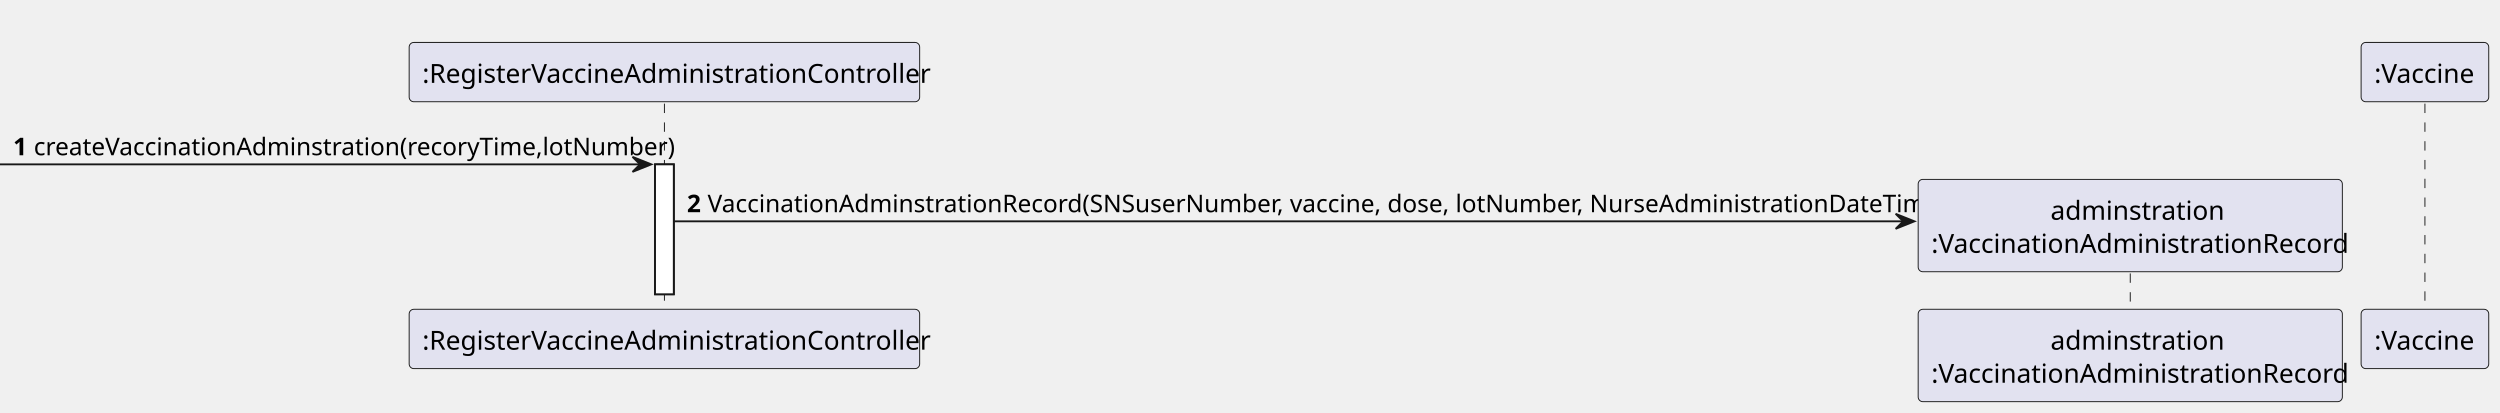
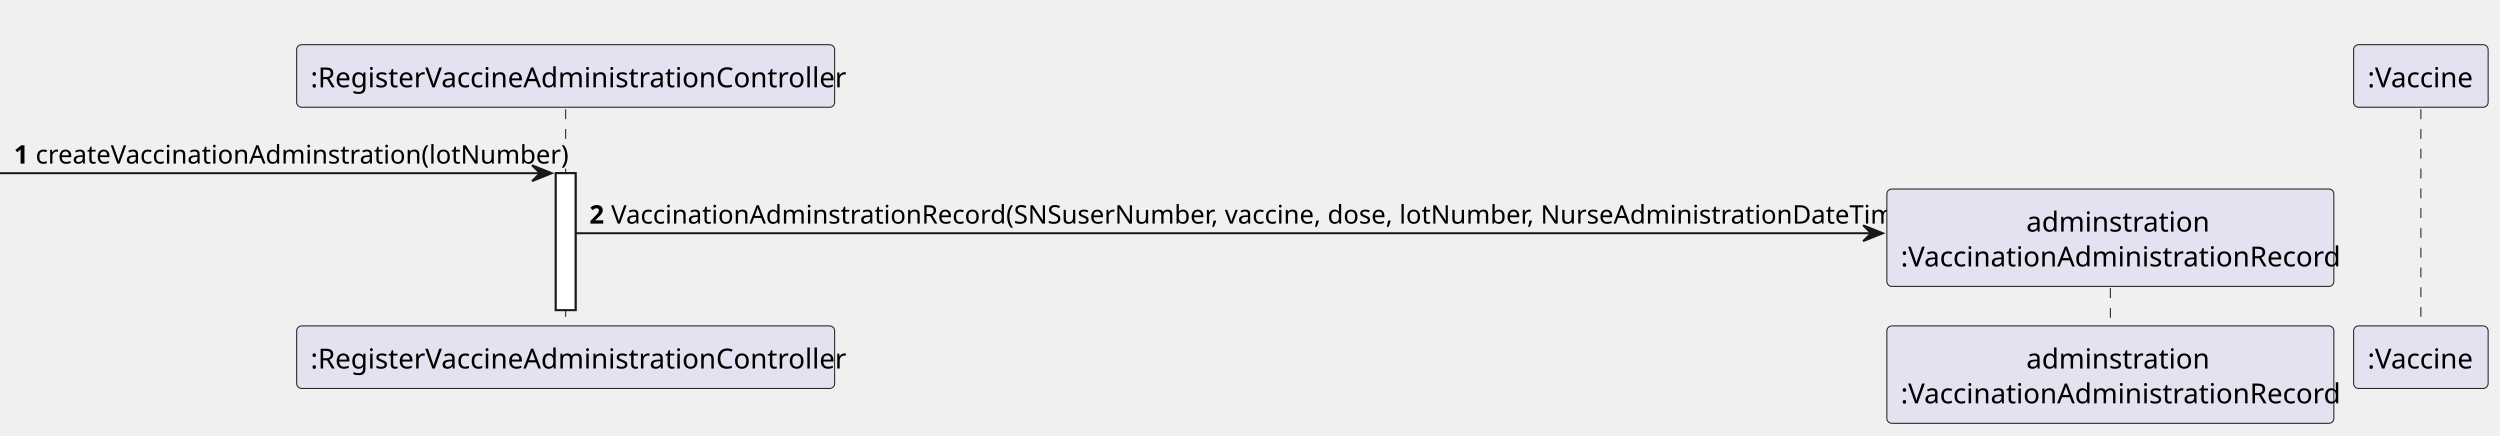
- <svg xmlns="http://www.w3.org/2000/svg" contentStyleType="text/css" height="220px" preserveAspectRatio="none" style="width:1332px;height:220px;background:#FFFFFF;" version="1.1" viewBox="0 0 1332 220" width="1332px" zoomAndPan="magnify">
+ <svg xmlns="http://www.w3.org/2000/svg" contentStyleType="text/css" height="220px" preserveAspectRatio="none" style="width:1264px;height:220px;background:#FFFFFF;" version="1.1" viewBox="0 0 1264 220" width="1264px" zoomAndPan="magnify">
  <defs />
  <g>
-     <rect fill="#FFFFFF" height="69.219" style="stroke:#181818;stroke-width:1.0;" width="10" x="349" y="87.57" />
-     <line style="stroke:#181818;stroke-width:0.5;stroke-dasharray:5.0,5.0;" x1="354" x2="354" y1="55.219" y2="165.789" />
-     <line style="stroke:#181818;stroke-width:0.5;stroke-dasharray:5.0,5.0;" x1="1135" x2="1135" y1="135.68" y2="165.789" />
-     <line style="stroke:#181818;stroke-width:0.5;stroke-dasharray:5.0,5.0;" x1="1292" x2="1292" y1="55.219" y2="165.789" />
-     <rect fill="#E2E2F0" height="31.609" rx="2.5" ry="2.5" style="stroke:#181818;stroke-width:0.5;" width="272" x="218" y="22.609" />
-     <text fill="#000000" font-family="sans-serif" font-size="14" lengthAdjust="spacing" textLength="258" x="225" y="44.143">:RegisterVaccineAdministrationController</text>
-     <rect fill="#E2E2F0" height="31.609" rx="2.5" ry="2.5" style="stroke:#181818;stroke-width:0.5;" width="272" x="218" y="164.789" />
-     <text fill="#000000" font-family="sans-serif" font-size="14" lengthAdjust="spacing" textLength="258" x="225" y="186.322">:RegisterVaccineAdministrationController</text>
-     <rect fill="#E2E2F0" height="49.219" rx="2.5" ry="2.5" style="stroke:#181818;stroke-width:0.5;" width="226" x="1022" y="164.789" />
-     <text fill="#000000" font-family="sans-serif" font-size="14" lengthAdjust="spacing" textLength="85" x="1092.5" y="186.322">adminstration</text>
-     <text fill="#000000" font-family="sans-serif" font-size="14" lengthAdjust="spacing" textLength="212" x="1029" y="203.932">:VaccinationAdministrationRecord</text>
-     <rect fill="#E2E2F0" height="31.609" rx="2.5" ry="2.5" style="stroke:#181818;stroke-width:0.5;" width="68" x="1258" y="22.609" />
-     <text fill="#000000" font-family="sans-serif" font-size="14" lengthAdjust="spacing" textLength="54" x="1265" y="44.143">:Vaccine</text>
-     <rect fill="#E2E2F0" height="31.609" rx="2.5" ry="2.5" style="stroke:#181818;stroke-width:0.5;" width="68" x="1258" y="164.789" />
-     <text fill="#000000" font-family="sans-serif" font-size="14" lengthAdjust="spacing" textLength="54" x="1265" y="186.322">:Vaccine</text>
-     <rect fill="#FFFFFF" height="69.219" style="stroke:#181818;stroke-width:1.0;" width="10" x="349" y="87.57" />
-     <polygon fill="#181818" points="337,83.57,347,87.57,337,91.57,341,87.57" style="stroke:#181818;stroke-width:1.0;" />
-     <line style="stroke:#181818;stroke-width:1.0;" x1="0" x2="343" y1="87.57" y2="87.57" />
+     <rect fill="#FFFFFF" height="69.219" style="stroke:#181818;stroke-width:1.0;" width="10" x="281" y="87.57" />
+     <line style="stroke:#181818;stroke-width:0.5;stroke-dasharray:5.0,5.0;" x1="286" x2="286" y1="55.219" y2="165.789" />
+     <line style="stroke:#181818;stroke-width:0.5;stroke-dasharray:5.0,5.0;" x1="1067" x2="1067" y1="135.68" y2="165.789" />
+     <line style="stroke:#181818;stroke-width:0.5;stroke-dasharray:5.0,5.0;" x1="1224" x2="1224" y1="55.219" y2="165.789" />
+     <rect fill="#E2E2F0" height="31.609" rx="2.5" ry="2.5" style="stroke:#181818;stroke-width:0.5;" width="272" x="150" y="22.609" />
+     <text fill="#000000" font-family="sans-serif" font-size="14" lengthAdjust="spacing" textLength="258" x="157" y="44.143">:RegisterVaccineAdministrationController</text>
+     <rect fill="#E2E2F0" height="31.609" rx="2.5" ry="2.5" style="stroke:#181818;stroke-width:0.5;" width="272" x="150" y="164.789" />
+     <text fill="#000000" font-family="sans-serif" font-size="14" lengthAdjust="spacing" textLength="258" x="157" y="186.322">:RegisterVaccineAdministrationController</text>
+     <rect fill="#E2E2F0" height="49.219" rx="2.5" ry="2.5" style="stroke:#181818;stroke-width:0.5;" width="226" x="954" y="164.789" />
+     <text fill="#000000" font-family="sans-serif" font-size="14" lengthAdjust="spacing" textLength="85" x="1024.5" y="186.322">adminstration</text>
+     <text fill="#000000" font-family="sans-serif" font-size="14" lengthAdjust="spacing" textLength="212" x="961" y="203.932">:VaccinationAdministrationRecord</text>
+     <rect fill="#E2E2F0" height="31.609" rx="2.5" ry="2.5" style="stroke:#181818;stroke-width:0.5;" width="68" x="1190" y="22.609" />
+     <text fill="#000000" font-family="sans-serif" font-size="14" lengthAdjust="spacing" textLength="54" x="1197" y="44.143">:Vaccine</text>
+     <rect fill="#E2E2F0" height="31.609" rx="2.5" ry="2.5" style="stroke:#181818;stroke-width:0.5;" width="68" x="1190" y="164.789" />
+     <text fill="#000000" font-family="sans-serif" font-size="14" lengthAdjust="spacing" textLength="54" x="1197" y="186.322">:Vaccine</text>
+     <rect fill="#FFFFFF" height="69.219" style="stroke:#181818;stroke-width:1.0;" width="10" x="281" y="87.57" />
+     <polygon fill="#181818" points="269,83.57,279,87.57,269,91.57,273,87.57" style="stroke:#181818;stroke-width:1.0;" />
+     <line style="stroke:#181818;stroke-width:1.0;" x1="0" x2="275" y1="87.57" y2="87.57" />
    <text fill="#000000" font-family="sans-serif" font-size="13" font-weight="bold" lengthAdjust="spacing" textLength="7" x="7" y="82.714">1</text>
-     <text fill="#000000" font-family="sans-serif" font-size="13" lengthAdjust="spacing" textLength="319" x="18" y="82.714">createVaccinationAdminstration(recoryTime,lotNumber)</text>
-     <polygon fill="#181818" points="1010,113.922,1020,117.922,1010,121.922,1014,117.922" style="stroke:#181818;stroke-width:1.0;" />
-     <line style="stroke:#181818;stroke-width:1.0;" x1="359" x2="1016" y1="117.922" y2="117.922" />
-     <text fill="#000000" font-family="sans-serif" font-size="13" font-weight="bold" lengthAdjust="spacing" textLength="7" x="366" y="113.065">2</text>
-     <text fill="#000000" font-family="sans-serif" font-size="13" lengthAdjust="spacing" textLength="628" x="377" y="113.065">VaccinationAdminstrationRecord(SNSuserNumber, vaccine, dose, lotNumber, NurseAdministrationDateTime)</text>
-     <rect fill="#E2E2F0" height="49.219" rx="2.5" ry="2.5" style="stroke:#181818;stroke-width:0.5;" width="226" x="1022" y="95.57" />
-     <text fill="#000000" font-family="sans-serif" font-size="14" lengthAdjust="spacing" textLength="85" x="1092.5" y="117.103">adminstration</text>
-     <text fill="#000000" font-family="sans-serif" font-size="14" lengthAdjust="spacing" textLength="212" x="1029" y="134.713">:VaccinationAdministrationRecord</text>
+     <text fill="#000000" font-family="sans-serif" font-size="13" lengthAdjust="spacing" textLength="251" x="18" y="82.714">createVaccinationAdminstration(lotNumber)</text>
+     <polygon fill="#181818" points="942,113.922,952,117.922,942,121.922,946,117.922" style="stroke:#181818;stroke-width:1.0;" />
+     <line style="stroke:#181818;stroke-width:1.0;" x1="291" x2="948" y1="117.922" y2="117.922" />
+     <text fill="#000000" font-family="sans-serif" font-size="13" font-weight="bold" lengthAdjust="spacing" textLength="7" x="298" y="113.065">2</text>
+     <text fill="#000000" font-family="sans-serif" font-size="13" lengthAdjust="spacing" textLength="628" x="309" y="113.065">VaccinationAdminstrationRecord(SNSuserNumber, vaccine, dose, lotNumber, NurseAdministrationDateTime)</text>
+     <rect fill="#E2E2F0" height="49.219" rx="2.5" ry="2.5" style="stroke:#181818;stroke-width:0.5;" width="226" x="954" y="95.57" />
+     <text fill="#000000" font-family="sans-serif" font-size="14" lengthAdjust="spacing" textLength="85" x="1024.5" y="117.103">adminstration</text>
+     <text fill="#000000" font-family="sans-serif" font-size="14" lengthAdjust="spacing" textLength="212" x="961" y="134.713">:VaccinationAdministrationRecord</text>
  </g>
</svg>
